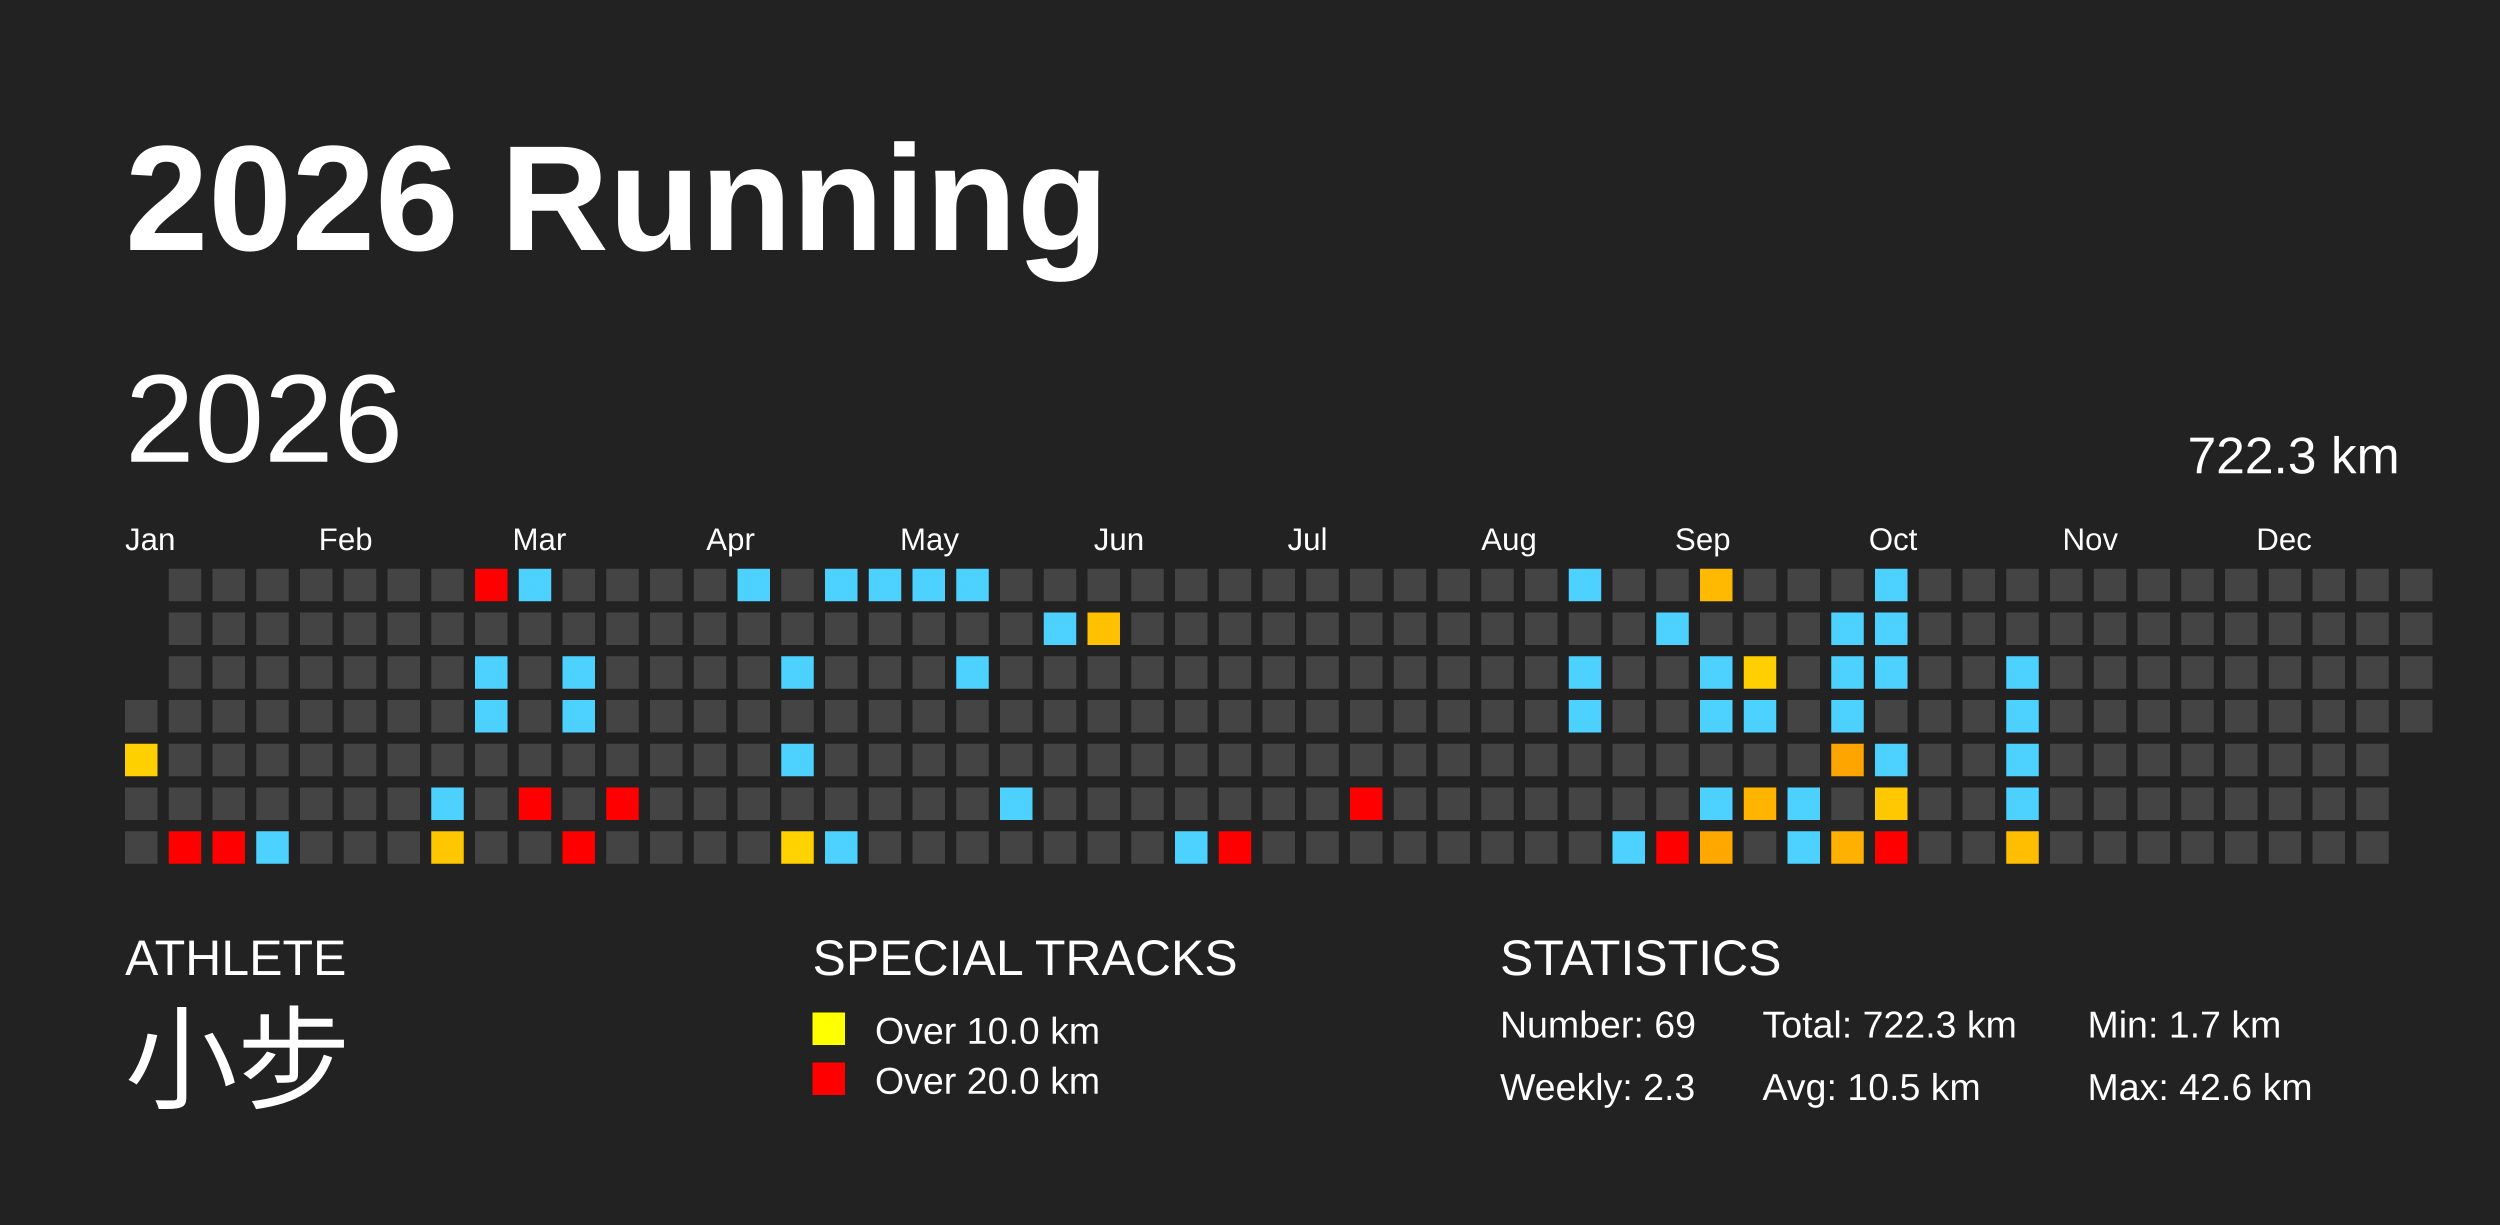
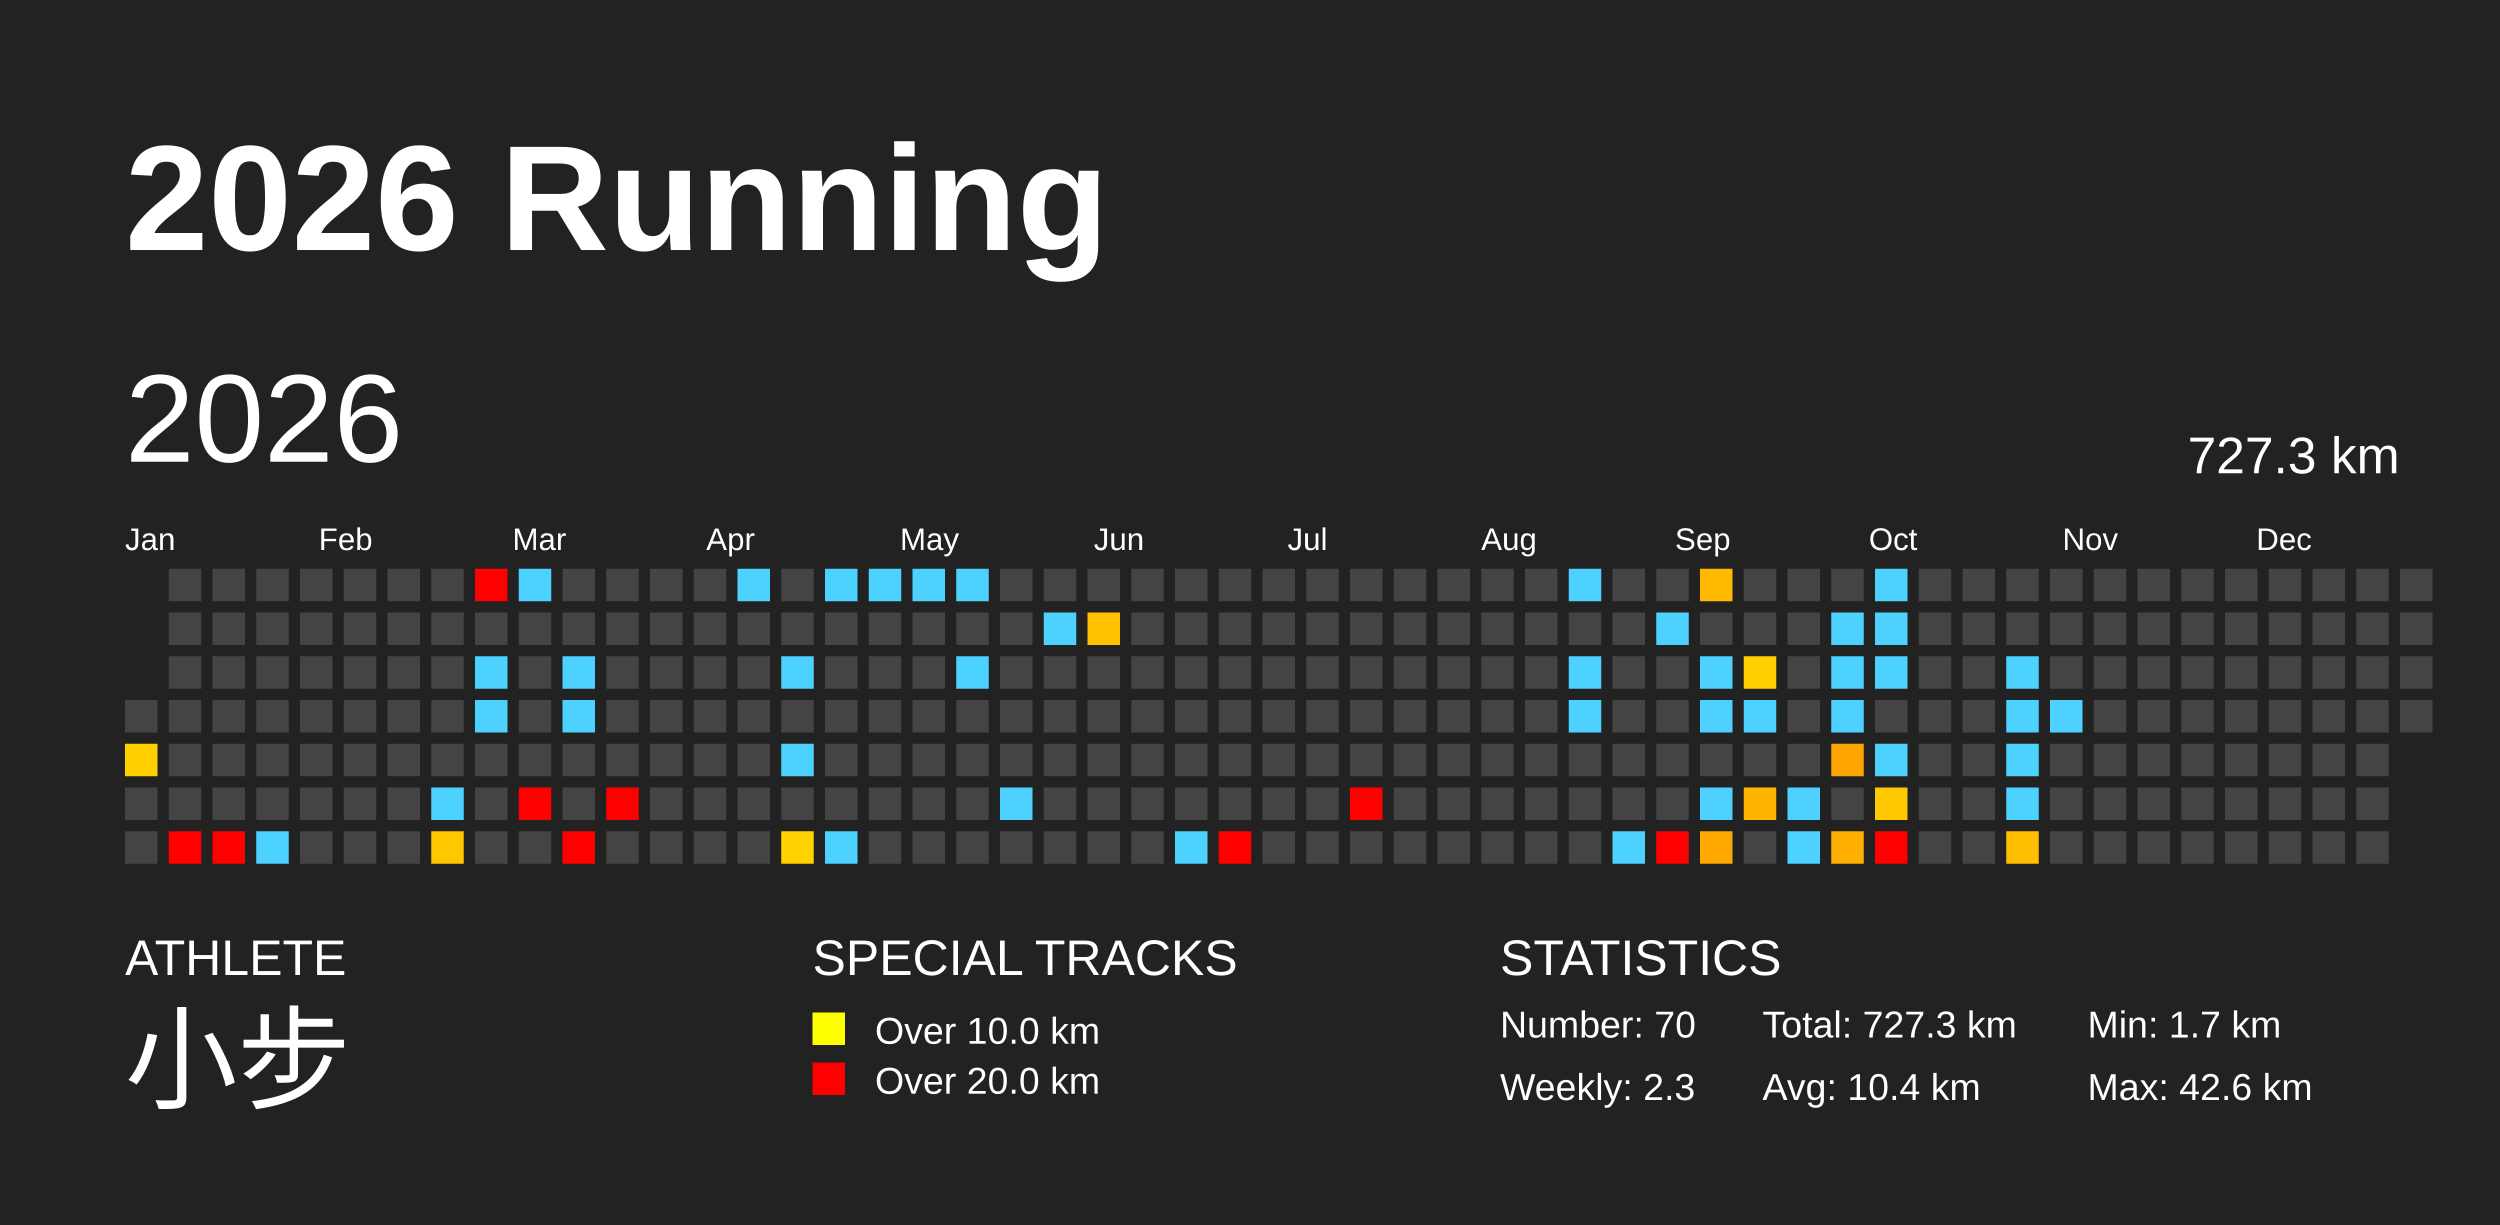
<svg xmlns="http://www.w3.org/2000/svg" baseProfile="full" height="98mm" version="1.1" viewBox="0,0,200,98" width="200mm">
  <defs />
  <rect fill="#222222" height="98" width="200" x="0" y="0" />
  <text fill="#FFFFFF" style="font-size:12px; font-family:Arial; font-weight:bold;" x="10" y="20">2026 Running</text>
  <text fill="#FFFFFF" style="font-size:4px; font-family:Arial" x="10" y="78">ATHLETE</text>
  <text fill="#FFFFFF" style="font-size:9px; font-family:Arial" x="10" y="88">小步</text>
  <text fill="#FFFFFF" style="font-size:4px; font-family:Arial" x="65" y="78">SPECIAL TRACKS</text>
  <rect fill="yellow" height="2.6" width="2.6" x="65" y="81" />
  <text fill="#FFFFFF" style="font-size:3px; font-family:Arial" x="70" y="83.5">Over 10.0 km</text>
  <rect fill="red" height="2.6" width="2.6" x="65" y="85" />
  <text fill="#FFFFFF" style="font-size:3px; font-family:Arial" x="70" y="87.5">Over 20.0 km</text>
  <text fill="#FFFFFF" style="font-size:4px; font-family:Arial" x="120" y="78">STATISTICS</text>
-   <text fill="#FFFFFF" style="font-size:3px; font-family:Arial" x="120" y="83">Number: 69</text>
+   <text fill="#FFFFFF" style="font-size:3px; font-family:Arial" x="120" y="83">Number: 70</text>
  <text fill="#FFFFFF" style="font-size:3px; font-family:Arial" x="120" y="88">Weekly: 2.3</text>
-   <text fill="#FFFFFF" style="font-size:3px; font-family:Arial" x="141" y="83">Total: 722.3 km</text>
-   <text fill="#FFFFFF" style="font-size:3px; font-family:Arial" x="141" y="88">Avg: 10.5 km</text>
+   <text fill="#FFFFFF" style="font-size:3px; font-family:Arial" x="141" y="83">Total: 727.3 km</text>
+   <text fill="#FFFFFF" style="font-size:3px; font-family:Arial" x="141" y="88">Avg: 10.4 km</text>
  <text fill="#FFFFFF" style="font-size:3px; font-family:Arial" x="167" y="83">Min: 1.7 km</text>
  <text fill="#FFFFFF" style="font-size:3px; font-family:Arial" x="167" y="88">Max: 42.6 km</text>
  <text dominant-baseline="hanging" fill="#FFFFFF" style="font-size:10.0px; font-family:Arial;" x="10" y="30">2026</text>
-   <text dominant-baseline="hanging" fill="#FFFFFF" style="font-size:4.125px; font-family:Arial;" x="175" y="35">722.3 km</text>
+   <text dominant-baseline="hanging" fill="#FFFFFF" style="font-size:4.125px; font-family:Arial;" x="175" y="35">727.3 km</text>
  <text fill="#FFFFFF" style="font-size:2.5px; font-family:Arial" x="10.0" y="44">Jan</text>
  <text fill="#FFFFFF" style="font-size:2.5px; font-family:Arial" x="25.5" y="44">Feb</text>
  <text fill="#FFFFFF" style="font-size:2.5px; font-family:Arial" x="41.0" y="44">Mar</text>
  <text fill="#FFFFFF" style="font-size:2.5px; font-family:Arial" x="56.5" y="44">Apr</text>
  <text fill="#FFFFFF" style="font-size:2.5px; font-family:Arial" x="72.0" y="44">May</text>
  <text fill="#FFFFFF" style="font-size:2.5px; font-family:Arial" x="87.5" y="44">Jun</text>
  <text fill="#FFFFFF" style="font-size:2.5px; font-family:Arial" x="103.0" y="44">Jul</text>
  <text fill="#FFFFFF" style="font-size:2.5px; font-family:Arial" x="118.5" y="44">Aug</text>
  <text fill="#FFFFFF" style="font-size:2.5px; font-family:Arial" x="134.0" y="44">Sep</text>
  <text fill="#FFFFFF" style="font-size:2.5px; font-family:Arial" x="149.5" y="44">Oct</text>
  <text fill="#FFFFFF" style="font-size:2.5px; font-family:Arial" x="165.0" y="44">Nov</text>
  <text fill="#FFFFFF" style="font-size:2.5px; font-family:Arial" x="180.5" y="44">Dec</text>
  <rect fill="#444444" height="2.6" width="2.6" x="10.0" y="56.0" />
  <rect fill="#ffd000" height="2.6" width="2.6" x="10.0" y="59.5" />
  <rect fill="#444444" height="2.6" width="2.6" x="10.0" y="63.0" />
  <rect fill="#444444" height="2.6" width="2.6" x="10.0" y="66.5" />
  <rect fill="#444444" height="2.6" width="2.6" x="13.5" y="45.5" />
  <rect fill="#444444" height="2.6" width="2.6" x="13.5" y="49.0" />
  <rect fill="#444444" height="2.6" width="2.6" x="13.5" y="52.5" />
  <rect fill="#444444" height="2.6" width="2.6" x="13.5" y="56.0" />
  <rect fill="#444444" height="2.6" width="2.6" x="13.5" y="59.5" />
  <rect fill="#444444" height="2.6" width="2.6" x="13.5" y="63.0" />
  <rect fill="red" height="2.6" width="2.6" x="13.5" y="66.5" />
  <rect fill="#444444" height="2.6" width="2.6" x="17.0" y="45.5" />
  <rect fill="#444444" height="2.6" width="2.6" x="17.0" y="49.0" />
  <rect fill="#444444" height="2.6" width="2.6" x="17.0" y="52.5" />
  <rect fill="#444444" height="2.6" width="2.6" x="17.0" y="56.0" />
  <rect fill="#444444" height="2.6" width="2.6" x="17.0" y="59.5" />
  <rect fill="#444444" height="2.6" width="2.6" x="17.0" y="63.0" />
  <rect fill="red" height="2.6" width="2.6" x="17.0" y="66.5" />
  <rect fill="#444444" height="2.6" width="2.6" x="20.5" y="45.5" />
  <rect fill="#444444" height="2.6" width="2.6" x="20.5" y="49.0" />
  <rect fill="#444444" height="2.6" width="2.6" x="20.5" y="52.5" />
  <rect fill="#444444" height="2.6" width="2.6" x="20.5" y="56.0" />
  <rect fill="#444444" height="2.6" width="2.6" x="20.5" y="59.5" />
  <rect fill="#444444" height="2.6" width="2.6" x="20.5" y="63.0" />
  <rect fill="#4dd2ff" height="2.6" width="2.6" x="20.5" y="66.5" />
  <rect fill="#444444" height="2.6" width="2.6" x="24.0" y="45.5" />
  <rect fill="#444444" height="2.6" width="2.6" x="24.0" y="49.0" />
  <rect fill="#444444" height="2.6" width="2.6" x="24.0" y="52.5" />
  <rect fill="#444444" height="2.6" width="2.6" x="24.0" y="56.0" />
  <rect fill="#444444" height="2.6" width="2.6" x="24.0" y="59.5" />
  <rect fill="#444444" height="2.6" width="2.6" x="24.0" y="63.0" />
  <rect fill="#444444" height="2.6" width="2.6" x="24.0" y="66.5" />
  <rect fill="#444444" height="2.6" width="2.6" x="27.5" y="45.5" />
  <rect fill="#444444" height="2.6" width="2.6" x="27.5" y="49.0" />
  <rect fill="#444444" height="2.6" width="2.6" x="27.5" y="52.5" />
  <rect fill="#444444" height="2.6" width="2.6" x="27.5" y="56.0" />
  <rect fill="#444444" height="2.6" width="2.6" x="27.5" y="59.5" />
  <rect fill="#444444" height="2.6" width="2.6" x="27.5" y="63.0" />
  <rect fill="#444444" height="2.6" width="2.6" x="27.5" y="66.5" />
  <rect fill="#444444" height="2.6" width="2.6" x="31.0" y="45.5" />
  <rect fill="#444444" height="2.6" width="2.6" x="31.0" y="49.0" />
  <rect fill="#444444" height="2.6" width="2.6" x="31.0" y="52.5" />
  <rect fill="#444444" height="2.6" width="2.6" x="31.0" y="56.0" />
  <rect fill="#444444" height="2.6" width="2.6" x="31.0" y="59.5" />
  <rect fill="#444444" height="2.6" width="2.6" x="31.0" y="63.0" />
  <rect fill="#444444" height="2.6" width="2.6" x="31.0" y="66.5" />
  <rect fill="#444444" height="2.6" width="2.6" x="34.5" y="45.5" />
  <rect fill="#444444" height="2.6" width="2.6" x="34.5" y="49.0" />
  <rect fill="#444444" height="2.6" width="2.6" x="34.5" y="52.5" />
  <rect fill="#444444" height="2.6" width="2.6" x="34.5" y="56.0" />
  <rect fill="#444444" height="2.6" width="2.6" x="34.5" y="59.5" />
  <rect fill="#4dd2ff" height="2.6" width="2.6" x="34.5" y="63.0" />
  <rect fill="#ffc700" height="2.6" width="2.6" x="34.5" y="66.5" />
  <rect fill="red" height="2.6" width="2.6" x="38.0" y="45.5" />
  <rect fill="#444444" height="2.6" width="2.6" x="38.0" y="49.0" />
  <rect fill="#4dd2ff" height="2.6" width="2.6" x="38.0" y="52.5" />
  <rect fill="#4dd2ff" height="2.6" width="2.6" x="38.0" y="56.0" />
  <rect fill="#444444" height="2.6" width="2.6" x="38.0" y="59.5" />
  <rect fill="#444444" height="2.6" width="2.6" x="38.0" y="63.0" />
  <rect fill="#444444" height="2.6" width="2.6" x="38.0" y="66.5" />
  <rect fill="#4dd2ff" height="2.6" width="2.6" x="41.5" y="45.5" />
  <rect fill="#444444" height="2.6" width="2.6" x="41.5" y="49.0" />
  <rect fill="#444444" height="2.6" width="2.6" x="41.5" y="52.5" />
  <rect fill="#444444" height="2.6" width="2.6" x="41.5" y="56.0" />
  <rect fill="#444444" height="2.6" width="2.6" x="41.5" y="59.5" />
  <rect fill="red" height="2.6" width="2.6" x="41.5" y="63.0" />
  <rect fill="#444444" height="2.6" width="2.6" x="41.5" y="66.5" />
  <rect fill="#444444" height="2.6" width="2.6" x="45.0" y="45.5" />
  <rect fill="#444444" height="2.6" width="2.6" x="45.0" y="49.0" />
  <rect fill="#4dd2ff" height="2.6" width="2.6" x="45.0" y="52.5" />
  <rect fill="#4dd2ff" height="2.6" width="2.6" x="45.0" y="56.0" />
  <rect fill="#444444" height="2.6" width="2.6" x="45.0" y="59.5" />
  <rect fill="#444444" height="2.6" width="2.6" x="45.0" y="63.0" />
  <rect fill="red" height="2.6" width="2.6" x="45.0" y="66.5" />
  <rect fill="#444444" height="2.6" width="2.6" x="48.5" y="45.5" />
  <rect fill="#444444" height="2.6" width="2.6" x="48.5" y="49.0" />
  <rect fill="#444444" height="2.6" width="2.6" x="48.5" y="52.5" />
  <rect fill="#444444" height="2.6" width="2.6" x="48.5" y="56.0" />
  <rect fill="#444444" height="2.6" width="2.6" x="48.5" y="59.5" />
  <rect fill="red" height="2.6" width="2.6" x="48.5" y="63.0" />
  <rect fill="#444444" height="2.6" width="2.6" x="48.5" y="66.5" />
  <rect fill="#444444" height="2.6" width="2.6" x="52.0" y="45.5" />
  <rect fill="#444444" height="2.6" width="2.6" x="52.0" y="49.0" />
  <rect fill="#444444" height="2.6" width="2.6" x="52.0" y="52.5" />
  <rect fill="#444444" height="2.6" width="2.6" x="52.0" y="56.0" />
  <rect fill="#444444" height="2.6" width="2.6" x="52.0" y="59.5" />
  <rect fill="#444444" height="2.6" width="2.6" x="52.0" y="63.0" />
  <rect fill="#444444" height="2.6" width="2.6" x="52.0" y="66.5" />
  <rect fill="#444444" height="2.6" width="2.6" x="55.5" y="45.5" />
  <rect fill="#444444" height="2.6" width="2.6" x="55.5" y="49.0" />
  <rect fill="#444444" height="2.6" width="2.6" x="55.5" y="52.5" />
  <rect fill="#444444" height="2.6" width="2.6" x="55.5" y="56.0" />
  <rect fill="#444444" height="2.6" width="2.6" x="55.5" y="59.5" />
  <rect fill="#444444" height="2.6" width="2.6" x="55.5" y="63.0" />
  <rect fill="#444444" height="2.6" width="2.6" x="55.5" y="66.5" />
  <rect fill="#4dd2ff" height="2.6" width="2.6" x="59.0" y="45.5" />
  <rect fill="#444444" height="2.6" width="2.6" x="59.0" y="49.0" />
  <rect fill="#444444" height="2.6" width="2.6" x="59.0" y="52.5" />
  <rect fill="#444444" height="2.6" width="2.6" x="59.0" y="56.0" />
  <rect fill="#444444" height="2.6" width="2.6" x="59.0" y="59.5" />
  <rect fill="#444444" height="2.6" width="2.6" x="59.0" y="63.0" />
  <rect fill="#444444" height="2.6" width="2.6" x="59.0" y="66.5" />
  <rect fill="#444444" height="2.6" width="2.6" x="62.5" y="45.5" />
  <rect fill="#444444" height="2.6" width="2.6" x="62.5" y="49.0" />
  <rect fill="#4dd2ff" height="2.6" width="2.6" x="62.5" y="52.5" />
  <rect fill="#444444" height="2.6" width="2.6" x="62.5" y="56.0" />
  <rect fill="#4dd2ff" height="2.6" width="2.6" x="62.5" y="59.5" />
  <rect fill="#444444" height="2.6" width="2.6" x="62.5" y="63.0" />
  <rect fill="#ffd200" height="2.6" width="2.6" x="62.5" y="66.5" />
  <rect fill="#4dd2ff" height="2.6" width="2.6" x="66.0" y="45.5" />
  <rect fill="#444444" height="2.6" width="2.6" x="66.0" y="49.0" />
  <rect fill="#444444" height="2.6" width="2.6" x="66.0" y="52.5" />
  <rect fill="#444444" height="2.6" width="2.6" x="66.0" y="56.0" />
  <rect fill="#444444" height="2.6" width="2.6" x="66.0" y="59.5" />
  <rect fill="#444444" height="2.6" width="2.6" x="66.0" y="63.0" />
  <rect fill="#4dd2ff" height="2.6" width="2.6" x="66.0" y="66.5" />
  <rect fill="#4dd2ff" height="2.6" width="2.6" x="69.5" y="45.5" />
  <rect fill="#444444" height="2.6" width="2.6" x="69.5" y="49.0" />
  <rect fill="#444444" height="2.6" width="2.6" x="69.5" y="52.5" />
  <rect fill="#444444" height="2.6" width="2.6" x="69.5" y="56.0" />
  <rect fill="#444444" height="2.6" width="2.6" x="69.5" y="59.5" />
  <rect fill="#444444" height="2.6" width="2.6" x="69.5" y="63.0" />
  <rect fill="#444444" height="2.6" width="2.6" x="69.5" y="66.5" />
  <rect fill="#4dd2ff" height="2.6" width="2.6" x="73.0" y="45.5" />
  <rect fill="#444444" height="2.6" width="2.6" x="73.0" y="49.0" />
  <rect fill="#444444" height="2.6" width="2.6" x="73.0" y="52.5" />
  <rect fill="#444444" height="2.6" width="2.6" x="73.0" y="56.0" />
  <rect fill="#444444" height="2.6" width="2.6" x="73.0" y="59.5" />
  <rect fill="#444444" height="2.6" width="2.6" x="73.0" y="63.0" />
  <rect fill="#444444" height="2.6" width="2.6" x="73.0" y="66.5" />
  <rect fill="#4dd2ff" height="2.6" width="2.6" x="76.5" y="45.5" />
  <rect fill="#444444" height="2.6" width="2.6" x="76.5" y="49.0" />
  <rect fill="#4dd2ff" height="2.6" width="2.6" x="76.5" y="52.5" />
  <rect fill="#444444" height="2.6" width="2.6" x="76.5" y="56.0" />
  <rect fill="#444444" height="2.6" width="2.6" x="76.5" y="59.5" />
  <rect fill="#444444" height="2.6" width="2.6" x="76.5" y="63.0" />
  <rect fill="#444444" height="2.6" width="2.6" x="76.5" y="66.5" />
  <rect fill="#444444" height="2.6" width="2.6" x="80.0" y="45.5" />
  <rect fill="#444444" height="2.6" width="2.6" x="80.0" y="49.0" />
  <rect fill="#444444" height="2.6" width="2.6" x="80.0" y="52.5" />
  <rect fill="#444444" height="2.6" width="2.6" x="80.0" y="56.0" />
  <rect fill="#444444" height="2.6" width="2.6" x="80.0" y="59.5" />
  <rect fill="#4dd2ff" height="2.6" width="2.6" x="80.0" y="63.0" />
  <rect fill="#444444" height="2.6" width="2.6" x="80.0" y="66.5" />
  <rect fill="#444444" height="2.6" width="2.6" x="83.5" y="45.5" />
  <rect fill="#4dd2ff" height="2.6" width="2.6" x="83.5" y="49.0" />
  <rect fill="#444444" height="2.6" width="2.6" x="83.5" y="52.5" />
  <rect fill="#444444" height="2.6" width="2.6" x="83.5" y="56.0" />
  <rect fill="#444444" height="2.6" width="2.6" x="83.5" y="59.5" />
  <rect fill="#444444" height="2.6" width="2.6" x="83.5" y="63.0" />
  <rect fill="#444444" height="2.6" width="2.6" x="83.5" y="66.5" />
  <rect fill="#444444" height="2.6" width="2.6" x="87.0" y="45.5" />
  <rect fill="#ffc000" height="2.6" width="2.6" x="87.0" y="49.0" />
  <rect fill="#444444" height="2.6" width="2.6" x="87.0" y="52.5" />
  <rect fill="#444444" height="2.6" width="2.6" x="87.0" y="56.0" />
  <rect fill="#444444" height="2.6" width="2.6" x="87.0" y="59.5" />
  <rect fill="#444444" height="2.6" width="2.6" x="87.0" y="63.0" />
  <rect fill="#444444" height="2.6" width="2.6" x="87.0" y="66.5" />
  <rect fill="#444444" height="2.6" width="2.6" x="90.5" y="45.5" />
  <rect fill="#444444" height="2.6" width="2.6" x="90.5" y="49.0" />
  <rect fill="#444444" height="2.6" width="2.6" x="90.5" y="52.5" />
  <rect fill="#444444" height="2.6" width="2.6" x="90.5" y="56.0" />
  <rect fill="#444444" height="2.6" width="2.6" x="90.5" y="59.5" />
  <rect fill="#444444" height="2.6" width="2.6" x="90.5" y="63.0" />
  <rect fill="#444444" height="2.6" width="2.6" x="90.5" y="66.5" />
  <rect fill="#444444" height="2.6" width="2.6" x="94.0" y="45.5" />
  <rect fill="#444444" height="2.6" width="2.6" x="94.0" y="49.0" />
  <rect fill="#444444" height="2.6" width="2.6" x="94.0" y="52.5" />
  <rect fill="#444444" height="2.6" width="2.6" x="94.0" y="56.0" />
  <rect fill="#444444" height="2.6" width="2.6" x="94.0" y="59.5" />
  <rect fill="#444444" height="2.6" width="2.6" x="94.0" y="63.0" />
  <rect fill="#4dd2ff" height="2.6" width="2.6" x="94.0" y="66.5" />
  <rect fill="#444444" height="2.6" width="2.6" x="97.5" y="45.5" />
  <rect fill="#444444" height="2.6" width="2.6" x="97.5" y="49.0" />
  <rect fill="#444444" height="2.6" width="2.6" x="97.5" y="52.5" />
  <rect fill="#444444" height="2.6" width="2.6" x="97.5" y="56.0" />
  <rect fill="#444444" height="2.6" width="2.6" x="97.5" y="59.5" />
  <rect fill="#444444" height="2.6" width="2.6" x="97.5" y="63.0" />
  <rect fill="red" height="2.6" width="2.6" x="97.5" y="66.5" />
  <rect fill="#444444" height="2.6" width="2.6" x="101.0" y="45.5" />
  <rect fill="#444444" height="2.6" width="2.6" x="101.0" y="49.0" />
  <rect fill="#444444" height="2.6" width="2.6" x="101.0" y="52.5" />
  <rect fill="#444444" height="2.6" width="2.6" x="101.0" y="56.0" />
  <rect fill="#444444" height="2.6" width="2.6" x="101.0" y="59.5" />
  <rect fill="#444444" height="2.6" width="2.6" x="101.0" y="63.0" />
  <rect fill="#444444" height="2.6" width="2.6" x="101.0" y="66.5" />
  <rect fill="#444444" height="2.6" width="2.6" x="104.5" y="45.5" />
  <rect fill="#444444" height="2.6" width="2.6" x="104.5" y="49.0" />
  <rect fill="#444444" height="2.6" width="2.6" x="104.5" y="52.5" />
  <rect fill="#444444" height="2.6" width="2.6" x="104.5" y="56.0" />
  <rect fill="#444444" height="2.6" width="2.6" x="104.5" y="59.5" />
  <rect fill="#444444" height="2.6" width="2.6" x="104.5" y="63.0" />
  <rect fill="#444444" height="2.6" width="2.6" x="104.5" y="66.5" />
  <rect fill="#444444" height="2.6" width="2.6" x="108.0" y="45.5" />
  <rect fill="#444444" height="2.6" width="2.6" x="108.0" y="49.0" />
  <rect fill="#444444" height="2.6" width="2.6" x="108.0" y="52.5" />
  <rect fill="#444444" height="2.6" width="2.6" x="108.0" y="56.0" />
  <rect fill="#444444" height="2.6" width="2.6" x="108.0" y="59.5" />
  <rect fill="red" height="2.6" width="2.6" x="108.0" y="63.0" />
  <rect fill="#444444" height="2.6" width="2.6" x="108.0" y="66.5" />
  <rect fill="#444444" height="2.6" width="2.6" x="111.5" y="45.5" />
  <rect fill="#444444" height="2.6" width="2.6" x="111.5" y="49.0" />
  <rect fill="#444444" height="2.6" width="2.6" x="111.5" y="52.5" />
  <rect fill="#444444" height="2.6" width="2.6" x="111.5" y="56.0" />
  <rect fill="#444444" height="2.6" width="2.6" x="111.5" y="59.5" />
  <rect fill="#444444" height="2.6" width="2.6" x="111.5" y="63.0" />
  <rect fill="#444444" height="2.6" width="2.6" x="111.5" y="66.5" />
  <rect fill="#444444" height="2.6" width="2.6" x="115.0" y="45.5" />
  <rect fill="#444444" height="2.6" width="2.6" x="115.0" y="49.0" />
  <rect fill="#444444" height="2.6" width="2.6" x="115.0" y="52.5" />
  <rect fill="#444444" height="2.6" width="2.6" x="115.0" y="56.0" />
  <rect fill="#444444" height="2.6" width="2.6" x="115.0" y="59.5" />
  <rect fill="#444444" height="2.6" width="2.6" x="115.0" y="63.0" />
  <rect fill="#444444" height="2.6" width="2.6" x="115.0" y="66.5" />
  <rect fill="#444444" height="2.6" width="2.6" x="118.5" y="45.5" />
  <rect fill="#444444" height="2.6" width="2.6" x="118.5" y="49.0" />
  <rect fill="#444444" height="2.6" width="2.6" x="118.5" y="52.5" />
  <rect fill="#444444" height="2.6" width="2.6" x="118.5" y="56.0" />
  <rect fill="#444444" height="2.6" width="2.6" x="118.5" y="59.5" />
  <rect fill="#444444" height="2.6" width="2.6" x="118.5" y="63.0" />
  <rect fill="#444444" height="2.6" width="2.6" x="118.5" y="66.5" />
  <rect fill="#444444" height="2.6" width="2.6" x="122.0" y="45.5" />
  <rect fill="#444444" height="2.6" width="2.6" x="122.0" y="49.0" />
  <rect fill="#444444" height="2.6" width="2.6" x="122.0" y="52.5" />
  <rect fill="#444444" height="2.6" width="2.6" x="122.0" y="56.0" />
  <rect fill="#444444" height="2.6" width="2.6" x="122.0" y="59.5" />
  <rect fill="#444444" height="2.6" width="2.6" x="122.0" y="63.0" />
  <rect fill="#444444" height="2.6" width="2.6" x="122.0" y="66.5" />
  <rect fill="#4dd2ff" height="2.6" width="2.6" x="125.5" y="45.5" />
  <rect fill="#444444" height="2.6" width="2.6" x="125.5" y="49.0" />
  <rect fill="#4dd2ff" height="2.6" width="2.6" x="125.5" y="52.5" />
  <rect fill="#4dd2ff" height="2.6" width="2.6" x="125.5" y="56.0" />
  <rect fill="#444444" height="2.6" width="2.6" x="125.5" y="59.5" />
  <rect fill="#444444" height="2.6" width="2.6" x="125.5" y="63.0" />
  <rect fill="#444444" height="2.6" width="2.6" x="125.5" y="66.5" />
  <rect fill="#444444" height="2.6" width="2.6" x="129.0" y="45.5" />
  <rect fill="#444444" height="2.6" width="2.6" x="129.0" y="49.0" />
  <rect fill="#444444" height="2.6" width="2.6" x="129.0" y="52.5" />
  <rect fill="#444444" height="2.6" width="2.6" x="129.0" y="56.0" />
  <rect fill="#444444" height="2.6" width="2.6" x="129.0" y="59.5" />
  <rect fill="#444444" height="2.6" width="2.6" x="129.0" y="63.0" />
  <rect fill="#4dd2ff" height="2.6" width="2.6" x="129.0" y="66.5" />
  <rect fill="#444444" height="2.6" width="2.6" x="132.5" y="45.5" />
  <rect fill="#4dd2ff" height="2.6" width="2.6" x="132.5" y="49.0" />
  <rect fill="#444444" height="2.6" width="2.6" x="132.5" y="52.5" />
  <rect fill="#444444" height="2.6" width="2.6" x="132.5" y="56.0" />
  <rect fill="#444444" height="2.6" width="2.6" x="132.5" y="59.5" />
  <rect fill="#444444" height="2.6" width="2.6" x="132.5" y="63.0" />
  <rect fill="red" height="2.6" width="2.6" x="132.5" y="66.5" />
  <rect fill="#ffba00" height="2.6" width="2.6" x="136.0" y="45.5" />
  <rect fill="#444444" height="2.6" width="2.6" x="136.0" y="49.0" />
  <rect fill="#4dd2ff" height="2.6" width="2.6" x="136.0" y="52.5" />
  <rect fill="#4dd2ff" height="2.6" width="2.6" x="136.0" y="56.0" />
  <rect fill="#444444" height="2.6" width="2.6" x="136.0" y="59.5" />
  <rect fill="#4dd2ff" height="2.6" width="2.6" x="136.0" y="63.0" />
  <rect fill="#ffa900" height="2.6" width="2.6" x="136.0" y="66.5" />
  <rect fill="#444444" height="2.6" width="2.6" x="139.5" y="45.5" />
  <rect fill="#444444" height="2.6" width="2.6" x="139.5" y="49.0" />
  <rect fill="#ffcf00" height="2.6" width="2.6" x="139.5" y="52.5" />
  <rect fill="#4dd2ff" height="2.6" width="2.6" x="139.5" y="56.0" />
  <rect fill="#444444" height="2.6" width="2.6" x="139.5" y="59.5" />
  <rect fill="#ffb500" height="2.6" width="2.6" x="139.5" y="63.0" />
  <rect fill="#444444" height="2.6" width="2.6" x="139.5" y="66.5" />
  <rect fill="#444444" height="2.6" width="2.6" x="143.0" y="45.5" />
  <rect fill="#444444" height="2.6" width="2.6" x="143.0" y="49.0" />
  <rect fill="#444444" height="2.6" width="2.6" x="143.0" y="52.5" />
  <rect fill="#444444" height="2.6" width="2.6" x="143.0" y="56.0" />
  <rect fill="#444444" height="2.6" width="2.6" x="143.0" y="59.5" />
  <rect fill="#4dd2ff" height="2.6" width="2.6" x="143.0" y="63.0" />
  <rect fill="#4dd2ff" height="2.6" width="2.6" x="143.0" y="66.5" />
  <rect fill="#444444" height="2.6" width="2.6" x="146.5" y="45.5" />
  <rect fill="#4dd2ff" height="2.6" width="2.6" x="146.5" y="49.0" />
  <rect fill="#4dd2ff" height="2.6" width="2.6" x="146.5" y="52.5" />
  <rect fill="#4dd2ff" height="2.6" width="2.6" x="146.5" y="56.0" />
  <rect fill="#ffa500" height="2.6" width="2.6" x="146.5" y="59.5" />
  <rect fill="#444444" height="2.6" width="2.6" x="146.5" y="63.0" />
  <rect fill="#ffb000" height="2.6" width="2.6" x="146.5" y="66.5" />
  <rect fill="#4dd2ff" height="2.6" width="2.6" x="150.0" y="45.5" />
  <rect fill="#4dd2ff" height="2.6" width="2.6" x="150.0" y="49.0" />
  <rect fill="#4dd2ff" height="2.6" width="2.6" x="150.0" y="52.5" />
  <rect fill="#444444" height="2.6" width="2.6" x="150.0" y="56.0" />
  <rect fill="#4dd2ff" height="2.6" width="2.6" x="150.0" y="59.5" />
  <rect fill="#ffc800" height="2.6" width="2.6" x="150.0" y="63.0" />
  <rect fill="red" height="2.6" width="2.6" x="150.0" y="66.5" />
  <rect fill="#444444" height="2.6" width="2.6" x="153.5" y="45.5" />
  <rect fill="#444444" height="2.6" width="2.6" x="153.5" y="49.0" />
  <rect fill="#444444" height="2.6" width="2.6" x="153.5" y="52.5" />
  <rect fill="#444444" height="2.6" width="2.6" x="153.5" y="56.0" />
  <rect fill="#444444" height="2.6" width="2.6" x="153.5" y="59.5" />
  <rect fill="#444444" height="2.6" width="2.6" x="153.5" y="63.0" />
  <rect fill="#444444" height="2.6" width="2.6" x="153.5" y="66.5" />
  <rect fill="#444444" height="2.6" width="2.6" x="157.0" y="45.5" />
  <rect fill="#444444" height="2.6" width="2.6" x="157.0" y="49.0" />
  <rect fill="#444444" height="2.6" width="2.6" x="157.0" y="52.5" />
  <rect fill="#444444" height="2.6" width="2.6" x="157.0" y="56.0" />
  <rect fill="#444444" height="2.6" width="2.6" x="157.0" y="59.5" />
  <rect fill="#444444" height="2.6" width="2.6" x="157.0" y="63.0" />
  <rect fill="#444444" height="2.6" width="2.6" x="157.0" y="66.5" />
  <rect fill="#444444" height="2.6" width="2.6" x="160.5" y="45.5" />
  <rect fill="#444444" height="2.6" width="2.6" x="160.5" y="49.0" />
  <rect fill="#4dd2ff" height="2.6" width="2.6" x="160.5" y="52.5" />
  <rect fill="#4dd2ff" height="2.6" width="2.6" x="160.5" y="56.0" />
  <rect fill="#4dd2ff" height="2.6" width="2.6" x="160.5" y="59.5" />
  <rect fill="#4dd2ff" height="2.6" width="2.6" x="160.5" y="63.0" />
  <rect fill="#ffbf00" height="2.6" width="2.6" x="160.5" y="66.5" />
  <rect fill="#444444" height="2.6" width="2.6" x="164.0" y="45.5" />
  <rect fill="#444444" height="2.6" width="2.6" x="164.0" y="49.0" />
  <rect fill="#444444" height="2.6" width="2.6" x="164.0" y="52.5" />
-   <rect fill="#444444" height="2.6" width="2.6" x="164.0" y="56.0" />
+   <rect fill="#4dd2ff" height="2.6" width="2.6" x="164.0" y="56.0" />
  <rect fill="#444444" height="2.6" width="2.6" x="164.0" y="59.5" />
  <rect fill="#444444" height="2.6" width="2.6" x="164.0" y="63.0" />
  <rect fill="#444444" height="2.6" width="2.6" x="164.0" y="66.5" />
  <rect fill="#444444" height="2.6" width="2.6" x="167.5" y="45.5" />
  <rect fill="#444444" height="2.6" width="2.6" x="167.5" y="49.0" />
  <rect fill="#444444" height="2.6" width="2.6" x="167.5" y="52.5" />
  <rect fill="#444444" height="2.6" width="2.6" x="167.5" y="56.0" />
  <rect fill="#444444" height="2.6" width="2.6" x="167.5" y="59.5" />
  <rect fill="#444444" height="2.6" width="2.6" x="167.5" y="63.0" />
  <rect fill="#444444" height="2.6" width="2.6" x="167.5" y="66.5" />
  <rect fill="#444444" height="2.6" width="2.6" x="171.0" y="45.5" />
  <rect fill="#444444" height="2.6" width="2.6" x="171.0" y="49.0" />
  <rect fill="#444444" height="2.6" width="2.6" x="171.0" y="52.5" />
  <rect fill="#444444" height="2.6" width="2.6" x="171.0" y="56.0" />
  <rect fill="#444444" height="2.6" width="2.6" x="171.0" y="59.5" />
  <rect fill="#444444" height="2.6" width="2.6" x="171.0" y="63.0" />
  <rect fill="#444444" height="2.6" width="2.6" x="171.0" y="66.5" />
  <rect fill="#444444" height="2.6" width="2.6" x="174.5" y="45.5" />
  <rect fill="#444444" height="2.6" width="2.6" x="174.5" y="49.0" />
  <rect fill="#444444" height="2.6" width="2.6" x="174.5" y="52.5" />
  <rect fill="#444444" height="2.6" width="2.6" x="174.5" y="56.0" />
  <rect fill="#444444" height="2.6" width="2.6" x="174.5" y="59.5" />
  <rect fill="#444444" height="2.6" width="2.6" x="174.5" y="63.0" />
  <rect fill="#444444" height="2.6" width="2.6" x="174.5" y="66.5" />
  <rect fill="#444444" height="2.6" width="2.6" x="178.0" y="45.5" />
  <rect fill="#444444" height="2.6" width="2.6" x="178.0" y="49.0" />
  <rect fill="#444444" height="2.6" width="2.6" x="178.0" y="52.5" />
  <rect fill="#444444" height="2.6" width="2.6" x="178.0" y="56.0" />
  <rect fill="#444444" height="2.6" width="2.6" x="178.0" y="59.5" />
  <rect fill="#444444" height="2.6" width="2.6" x="178.0" y="63.0" />
  <rect fill="#444444" height="2.6" width="2.6" x="178.0" y="66.5" />
  <rect fill="#444444" height="2.6" width="2.6" x="181.5" y="45.5" />
  <rect fill="#444444" height="2.6" width="2.6" x="181.5" y="49.0" />
  <rect fill="#444444" height="2.6" width="2.6" x="181.5" y="52.5" />
  <rect fill="#444444" height="2.6" width="2.6" x="181.5" y="56.0" />
  <rect fill="#444444" height="2.6" width="2.6" x="181.5" y="59.5" />
  <rect fill="#444444" height="2.6" width="2.6" x="181.5" y="63.0" />
  <rect fill="#444444" height="2.6" width="2.6" x="181.5" y="66.5" />
  <rect fill="#444444" height="2.6" width="2.6" x="185.0" y="45.5" />
  <rect fill="#444444" height="2.6" width="2.6" x="185.0" y="49.0" />
  <rect fill="#444444" height="2.6" width="2.6" x="185.0" y="52.5" />
  <rect fill="#444444" height="2.6" width="2.6" x="185.0" y="56.0" />
  <rect fill="#444444" height="2.6" width="2.6" x="185.0" y="59.5" />
  <rect fill="#444444" height="2.6" width="2.6" x="185.0" y="63.0" />
  <rect fill="#444444" height="2.6" width="2.6" x="185.0" y="66.5" />
  <rect fill="#444444" height="2.6" width="2.6" x="188.5" y="45.5" />
  <rect fill="#444444" height="2.6" width="2.6" x="188.5" y="49.0" />
  <rect fill="#444444" height="2.6" width="2.6" x="188.5" y="52.5" />
  <rect fill="#444444" height="2.6" width="2.6" x="188.5" y="56.0" />
  <rect fill="#444444" height="2.6" width="2.6" x="188.5" y="59.5" />
  <rect fill="#444444" height="2.6" width="2.6" x="188.5" y="63.0" />
  <rect fill="#444444" height="2.6" width="2.6" x="188.5" y="66.5" />
  <rect fill="#444444" height="2.6" width="2.6" x="192.0" y="45.5" />
  <rect fill="#444444" height="2.6" width="2.6" x="192.0" y="49.0" />
  <rect fill="#444444" height="2.6" width="2.6" x="192.0" y="52.5" />
  <rect fill="#444444" height="2.6" width="2.6" x="192.0" y="56.0" />
</svg>
